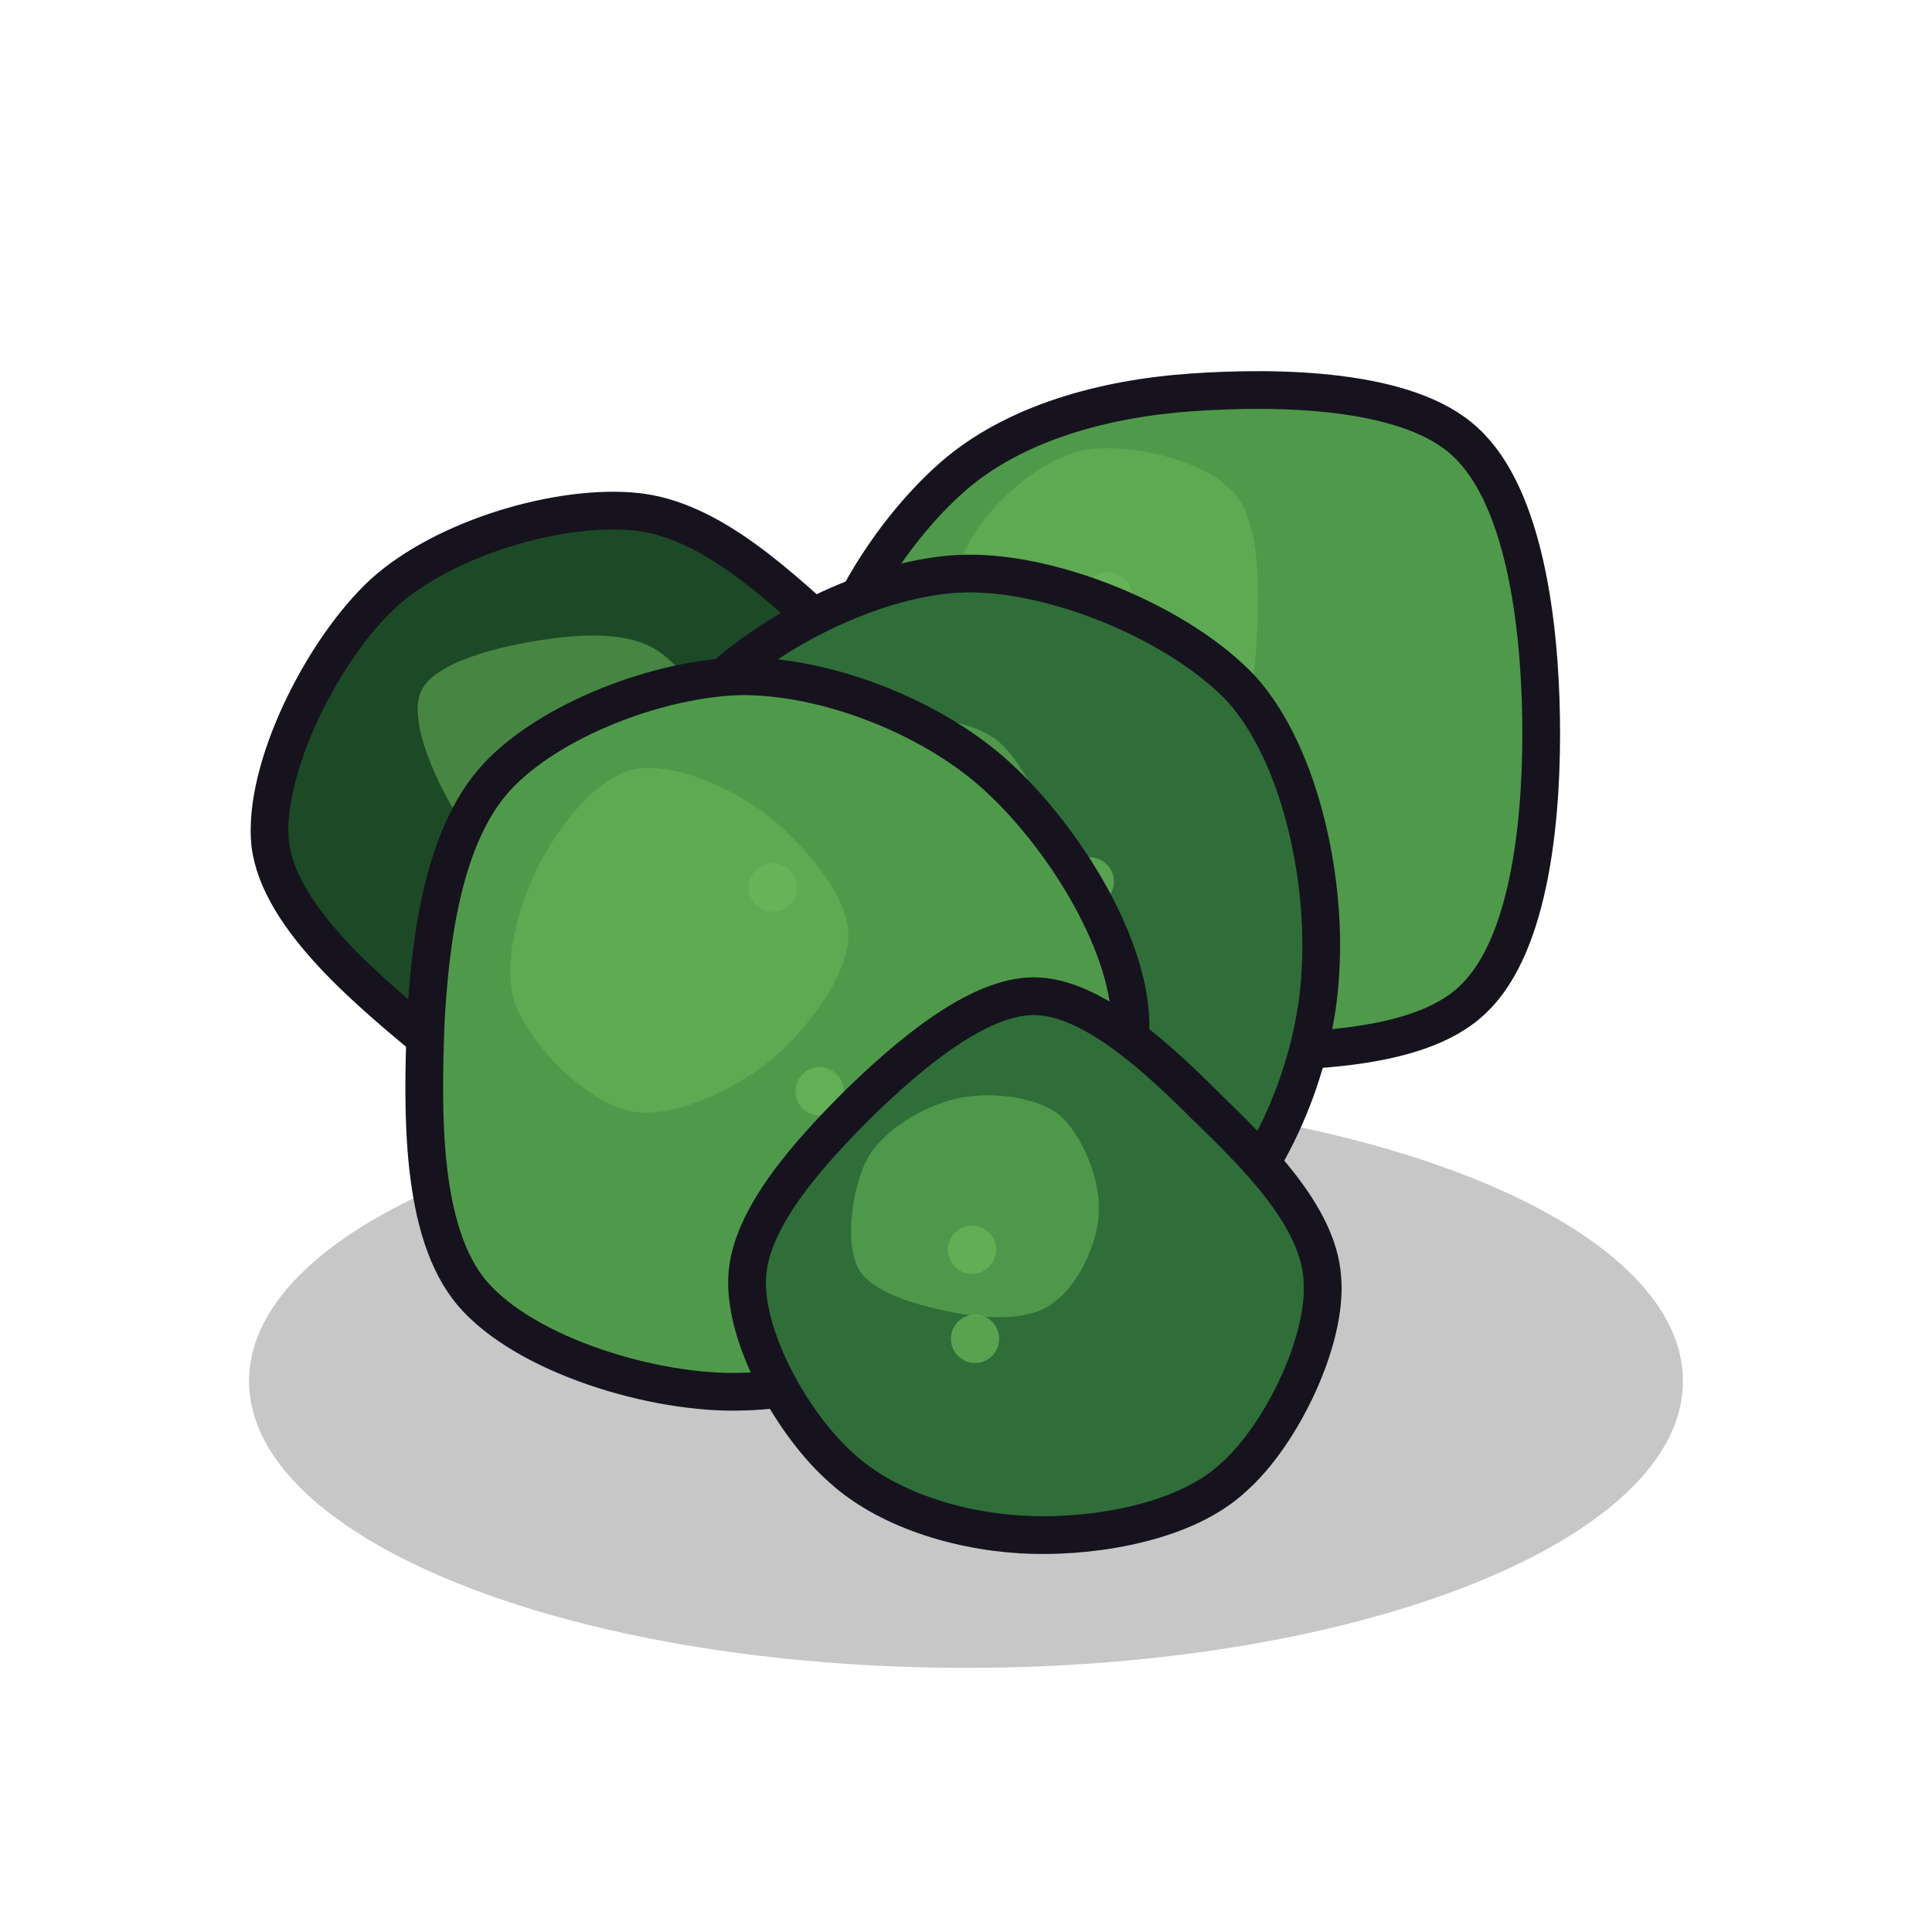
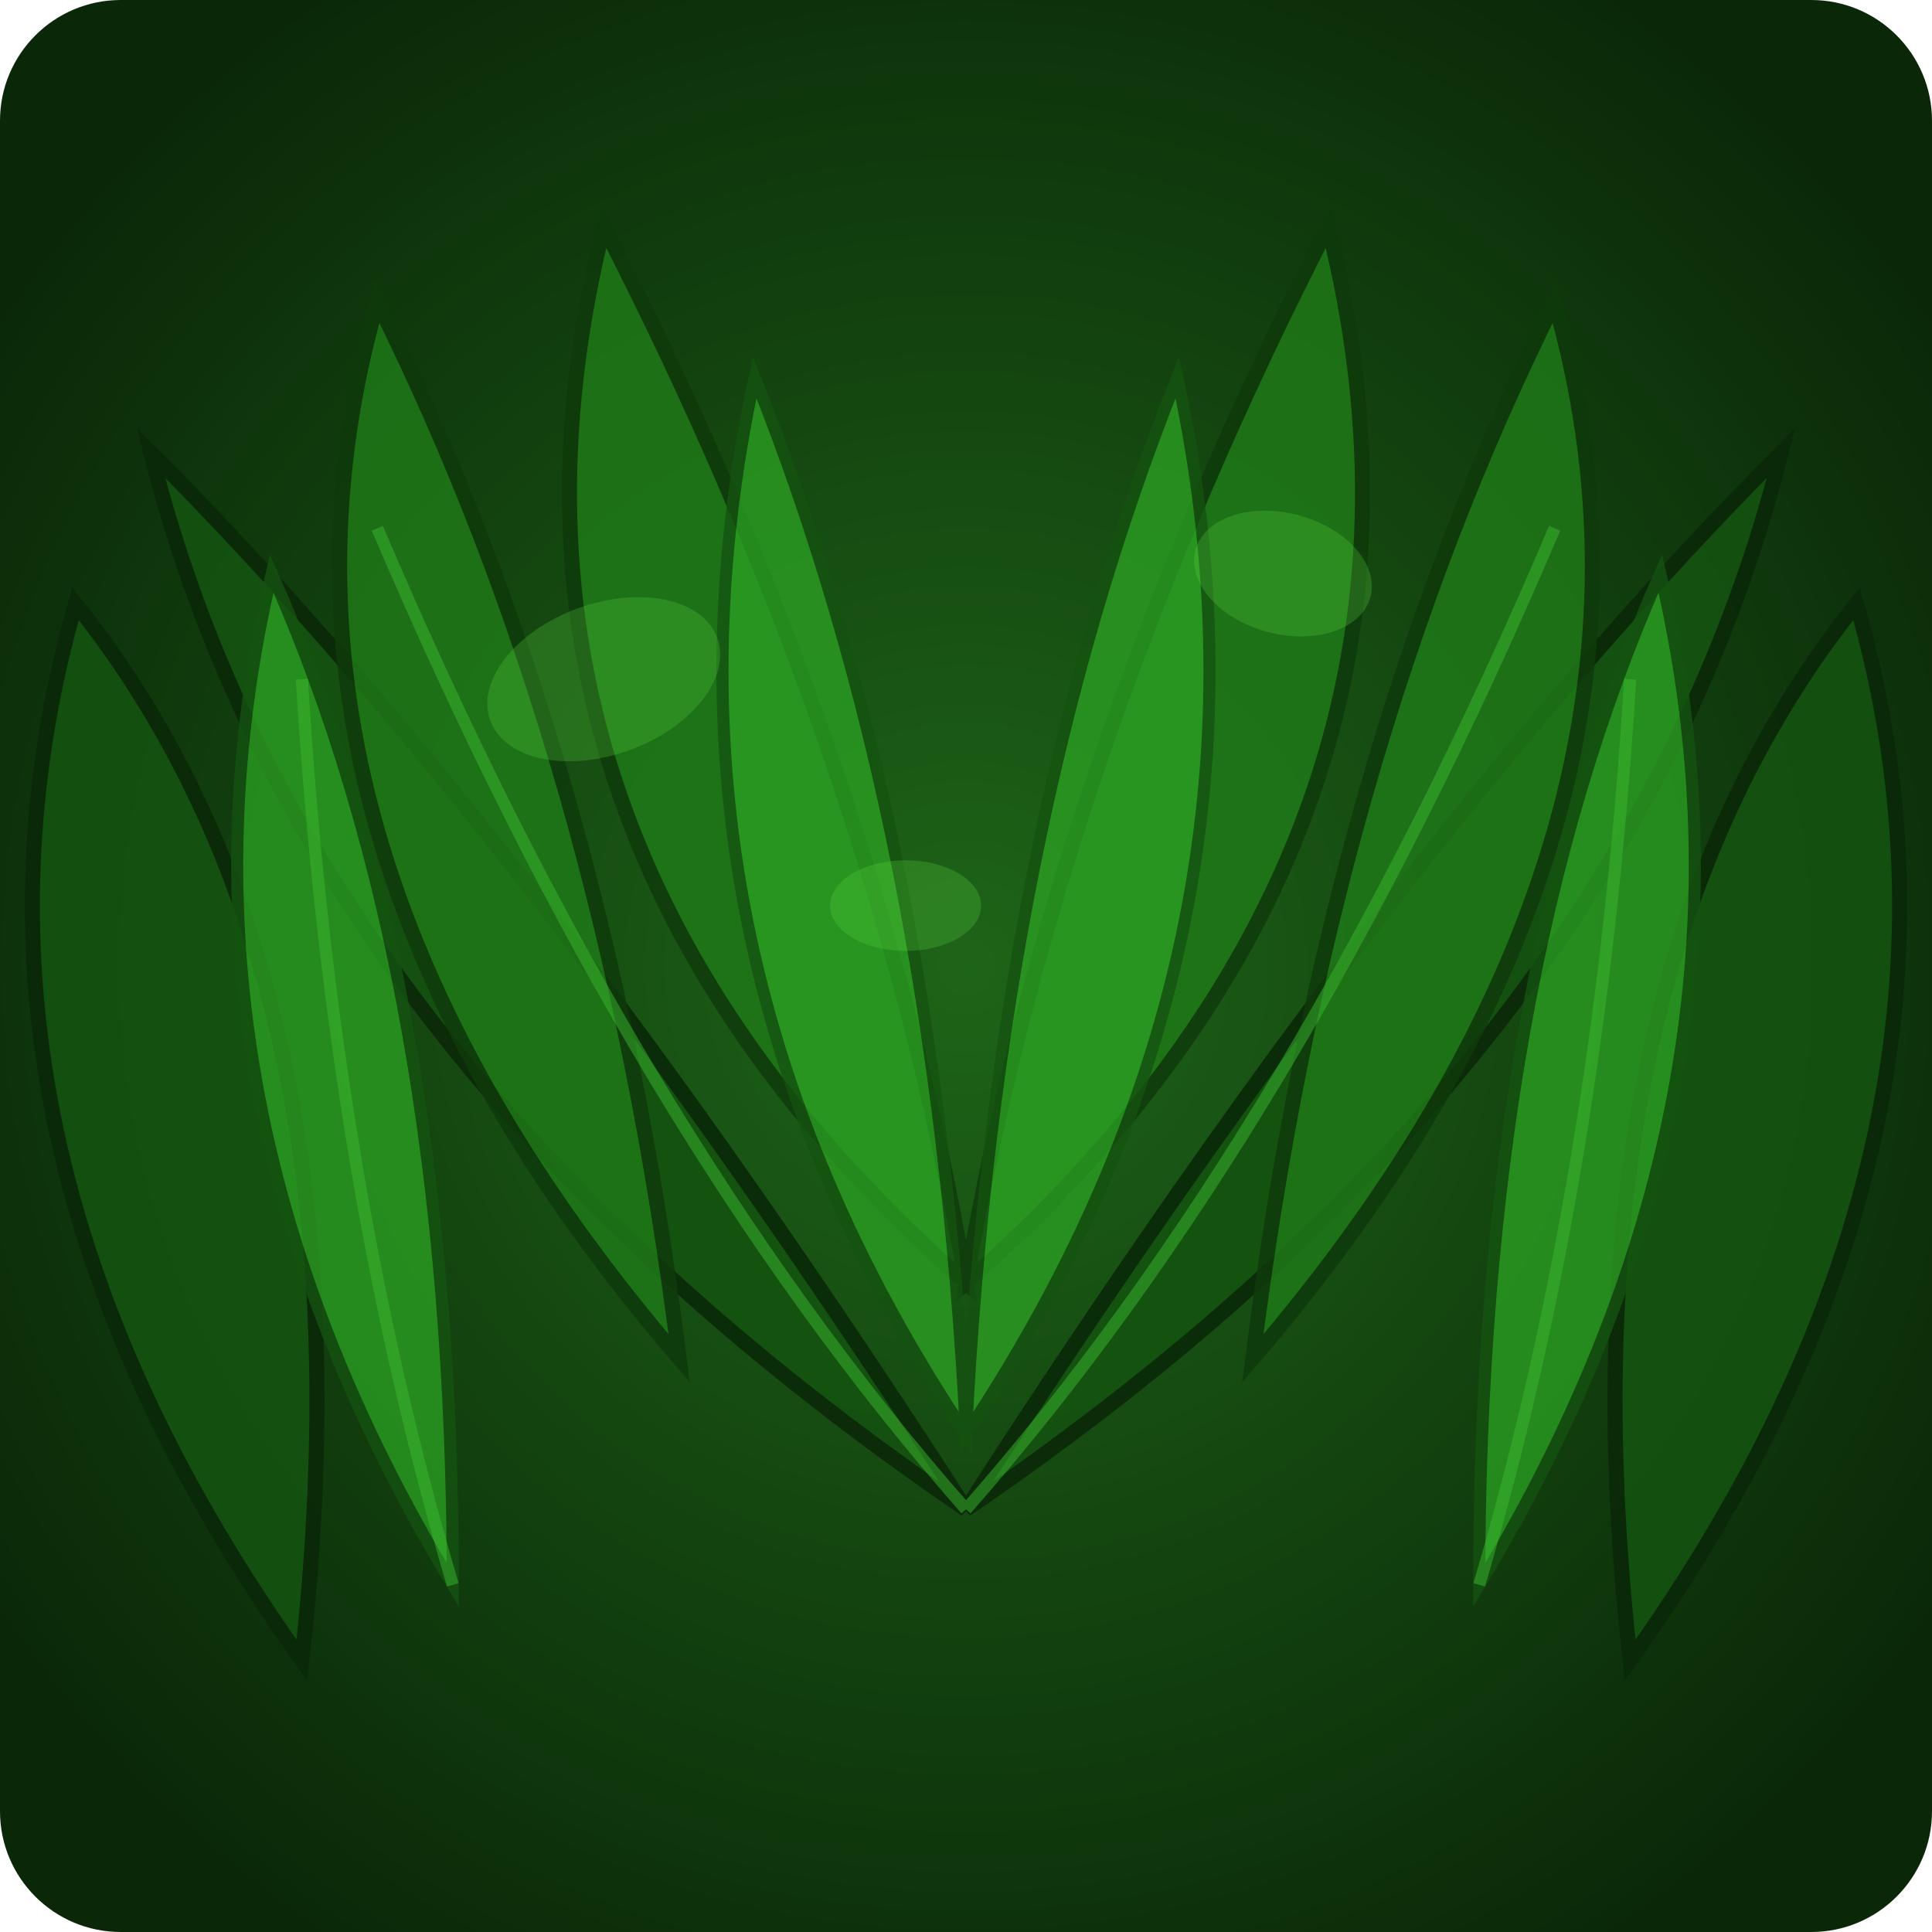
<svg xmlns="http://www.w3.org/2000/svg" width="128" height="128" viewBox="0 0 128 128">
-   <ellipse cx="64.0" cy="91.5" rx="47.5" ry="19.0" fill="#000000" opacity="0.22" />
-   <path d="M 102.1 47.5 C 102.2 53.7, 101.5 62.5, 97.6 66.2 C 93.8 69.9, 85.2 69.7, 78.9 69.7 C 72.7 69.7, 64.4 69.8, 60.3 66.1 C 56.2 62.4, 53.9 53.2, 54.3 47.5 C 54.8 41.7, 59.0 35.2, 63.1 31.6 C 67.2 28.0, 73.2 26.4, 78.9 26.0 C 84.6 25.6, 93.3 25.7, 97.1 29.3 C 101.0 32.9, 102.0 41.3, 102.1 47.5 Z" fill="#4f9a4a" stroke="#16131f" stroke-width="2.5" stroke-linejoin="round" />
-   <path d="M 83.3 41.6 C 83.2 44.5, 82.8 48.0, 80.9 49.9 C 78.9 51.9, 74.2 53.8, 71.5 53.1 C 68.9 52.4, 66.5 48.6, 65.2 45.9 C 63.9 43.1, 62.9 39.3, 63.9 36.6 C 65.0 33.9, 68.6 30.6, 71.5 29.9 C 74.4 29.2, 79.5 30.4, 81.5 32.4 C 83.5 34.3, 83.4 38.6, 83.3 41.6 Z" fill="#69b85a" opacity="0.55" />
-   <circle cx="73.5" cy="56.0" r="1.6" fill="#69b85a" opacity="0.7" />
-   <circle cx="73.4" cy="39.5" r="1.6" fill="#69b85a" opacity="0.7" />
-   <path d="M 66.4 55.9 C 66.5 60.6, 60.4 66.9, 56.4 70.2 C 52.4 73.6, 46.7 76.3, 42.1 76.1 C 37.5 76.0, 32.8 72.7, 28.8 69.3 C 24.7 65.9, 18.5 60.9, 17.9 55.9 C 17.4 50.9, 21.4 43.0, 25.4 39.3 C 29.5 35.6, 37.1 33.4, 42.1 33.9 C 47.1 34.4, 51.6 38.8, 55.6 42.4 C 59.7 46.1, 66.2 51.3, 66.4 55.9 Z" fill="#1d4a26" stroke="#16131f" stroke-width="2.5" stroke-linejoin="round" />
-   <path d="M 47.9 50.6 C 48.0 53.2, 46.7 57.8, 44.7 59.2 C 42.7 60.6, 38.3 59.9, 35.9 59.0 C 33.5 58.2, 31.7 56.4, 30.4 54.2 C 29.0 52.0, 27.0 47.8, 27.9 45.8 C 28.8 43.8, 33.3 42.8, 35.9 42.4 C 38.6 42.0, 41.7 41.8, 43.7 43.2 C 45.7 44.6, 47.7 47.9, 47.9 50.6 Z" fill="#69b85a" opacity="0.55" />
-   <circle cx="38.0" cy="52.2" r="1.6" fill="#69b85a" opacity="0.7" />
-   <circle cx="41.9" cy="62.6" r="1.6" fill="#69b85a" opacity="0.7" />
-   <path d="M 87.5 64.0 C 87.3 69.8, 84.8 76.4, 80.8 80.8 C 76.9 85.2, 69.9 90.1, 64.0 90.4 C 58.1 90.7, 49.1 87.1, 45.3 82.7 C 41.5 78.3, 41.0 70.0, 41.1 64.0 C 41.3 58.0, 42.6 50.8, 46.4 46.4 C 50.2 42.1, 58.0 38.1, 64.0 38.0 C 70.0 37.9, 78.3 41.4, 82.3 45.7 C 86.2 50.1, 87.8 58.2, 87.5 64.0 Z" fill="#2f6e38" stroke="#16131f" stroke-width="2.5" stroke-linejoin="round" />
-   <path d="M 69.8 57.8 C 69.7 60.6, 67.8 64.1, 65.6 66.0 C 63.3 67.9, 58.9 70.1, 56.3 69.4 C 53.8 68.8, 51.5 64.6, 50.4 61.9 C 49.3 59.2, 48.7 55.6, 49.7 53.3 C 50.8 51.0, 54.0 48.6, 56.7 47.9 C 59.5 47.2, 63.8 47.4, 66.0 49.0 C 68.1 50.7, 69.9 54.9, 69.8 57.8 Z" fill="#69b85a" opacity="0.55" />
-   <circle cx="68.2" cy="69.7" r="1.6" fill="#69b85a" opacity="0.7" />
-   <circle cx="72.2" cy="58.4" r="1.6" fill="#69b85a" opacity="0.7" />
-   <path d="M 74.9 67.8 C 75.0 73.4, 70.7 80.9, 66.4 85.0 C 62.1 89.0, 55.1 92.1, 49.2 92.2 C 43.4 92.4, 34.8 89.8, 31.3 85.7 C 27.8 81.6, 28.0 73.5, 28.2 67.8 C 28.5 62.1, 29.4 55.3, 32.9 51.5 C 36.4 47.7, 43.7 44.9, 49.2 44.8 C 54.7 44.8, 61.5 47.4, 65.8 51.2 C 70.1 55.0, 74.8 62.2, 74.9 67.8 Z" fill="#4f9a4a" stroke="#16131f" stroke-width="2.5" stroke-linejoin="round" />
-   <path d="M 56.2 61.8 C 56.3 64.5, 53.5 68.2, 51.1 70.2 C 48.7 72.2, 44.5 74.2, 41.7 73.6 C 38.9 73.0, 35.3 69.4, 34.2 66.7 C 33.2 64.0, 34.3 60.2, 35.6 57.5 C 36.9 54.9, 39.4 51.6, 41.9 51.0 C 44.4 50.4, 48.3 52.1, 50.7 53.9 C 53.0 55.7, 56.1 59.1, 56.2 61.8 Z" fill="#69b85a" opacity="0.55" />
-   <circle cx="51.2" cy="58.8" r="1.6" fill="#69b85a" opacity="0.7" />
-   <circle cx="54.3" cy="72.3" r="1.6" fill="#69b85a" opacity="0.7" />
-   <path d="M 87.6 84.6 C 88.0 88.7, 84.9 95.1, 81.7 97.9 C 78.6 100.8, 72.8 101.8, 68.5 101.7 C 64.1 101.6, 59.0 100.2, 55.8 97.3 C 52.6 94.5, 49.3 88.7, 49.5 84.6 C 49.7 80.6, 53.8 76.2, 56.9 73.1 C 60.1 70.0, 64.7 66.0, 68.5 66.0 C 72.3 66.0, 76.7 70.1, 79.9 73.3 C 83.1 76.4, 87.3 80.5, 87.6 84.6 Z" fill="#2f6e38" stroke="#16131f" stroke-width="2.5" stroke-linejoin="round" />
-   <path d="M 72.8 80.2 C 72.8 82.3, 71.4 85.2, 69.8 86.3 C 68.3 87.5, 65.6 87.4, 63.4 87.0 C 61.3 86.6, 57.9 85.8, 56.9 84.1 C 55.9 82.4, 56.5 78.5, 57.5 76.7 C 58.6 74.8, 61.2 73.3, 63.3 72.8 C 65.4 72.3, 68.5 72.6, 70.1 73.8 C 71.7 75.1, 72.9 78.2, 72.8 80.2 Z" fill="#69b85a" opacity="0.55" />
-   <circle cx="64.4" cy="82.8" r="1.6" fill="#69b85a" opacity="0.7" />
-   <circle cx="64.6" cy="88.7" r="1.6" fill="#69b85a" opacity="0.7" />
+   <defs>
+     <radialGradient id="bg" cx="50%" cy="50%" r="60%">
+       <stop offset="0%" stop-color="#1e6418" />
+       <stop offset="100%" stop-color="#0a2808" />
+     </radialGradient>
+   </defs>
+   <rect width="128" height="128" fill="url(#bg)" rx="8" />
+   <g fill="#145210" stroke="#0a2808" stroke-width="1" opacity="0.9">
+     <path d="M64 100 Q20 70 10 30 Q35 55 64 100Z" />
+     <path d="M64 100 Q108 70 118 30 Q93 55 64 100Z" />
+     <path d="M20 110 Q-5 75 5 40 Q25 65 20 110Z" />
+     <path d="M108 110 Q133 75 123 40 Q103 65 108 110Z" />
+   </g>
+   <g fill="#1e7818" stroke="#0e3a0a" stroke-width="1" opacity="0.85">
+     <path d="M45 90 Q15 55 25 20 Q40 50 45 90Z" />
+     <path d="M83 90 Q113 55 103 20 Q88 50 83 90Z" />
+     <path d="M64 85 Q30 55 40 15 Q58 50 64 85Z" />
+     <path d="M64 85 Q98 55 88 15 Q70 50 64 85Z" />
+   </g>
+   <g fill="#2a9e22" stroke="#145210" stroke-width="0.8" opacity="0.8">
+     <path d="M30 105 Q10 72 18 38 Q30 65 30 105Z" />
+     <path d="M98 105 Q118 72 110 38 Q98 65 98 105Z" />
+     <path d="M64 95 Q42 62 50 25 Q62 55 64 95Z" />
+     <path d="M64 95 Q86 62 78 25 Q66 55 64 95Z" />
+   </g>
+   <g stroke="#3ab82e" stroke-width="0.8" fill="none" opacity="0.5">
+     <path d="M64 100 Q42 75 25 35" />
+     <path d="M64 100 Q86 75 103 35" />
+     <path d="M30 105 Q22 78 20 45" />
+     <path d="M98 105 Q106 78 108 45" />
+   </g>
+   <g fill="#5adc40" opacity="0.25">
+     <ellipse cx="40" cy="45" rx="8" ry="5" transform="rotate(-20 40 45)" />
+     <ellipse cx="85" cy="38" rx="6" ry="4" transform="rotate(15 85 38)" />
+     <ellipse cx="60" cy="60" rx="5" ry="3" />
+   </g>
</svg>
